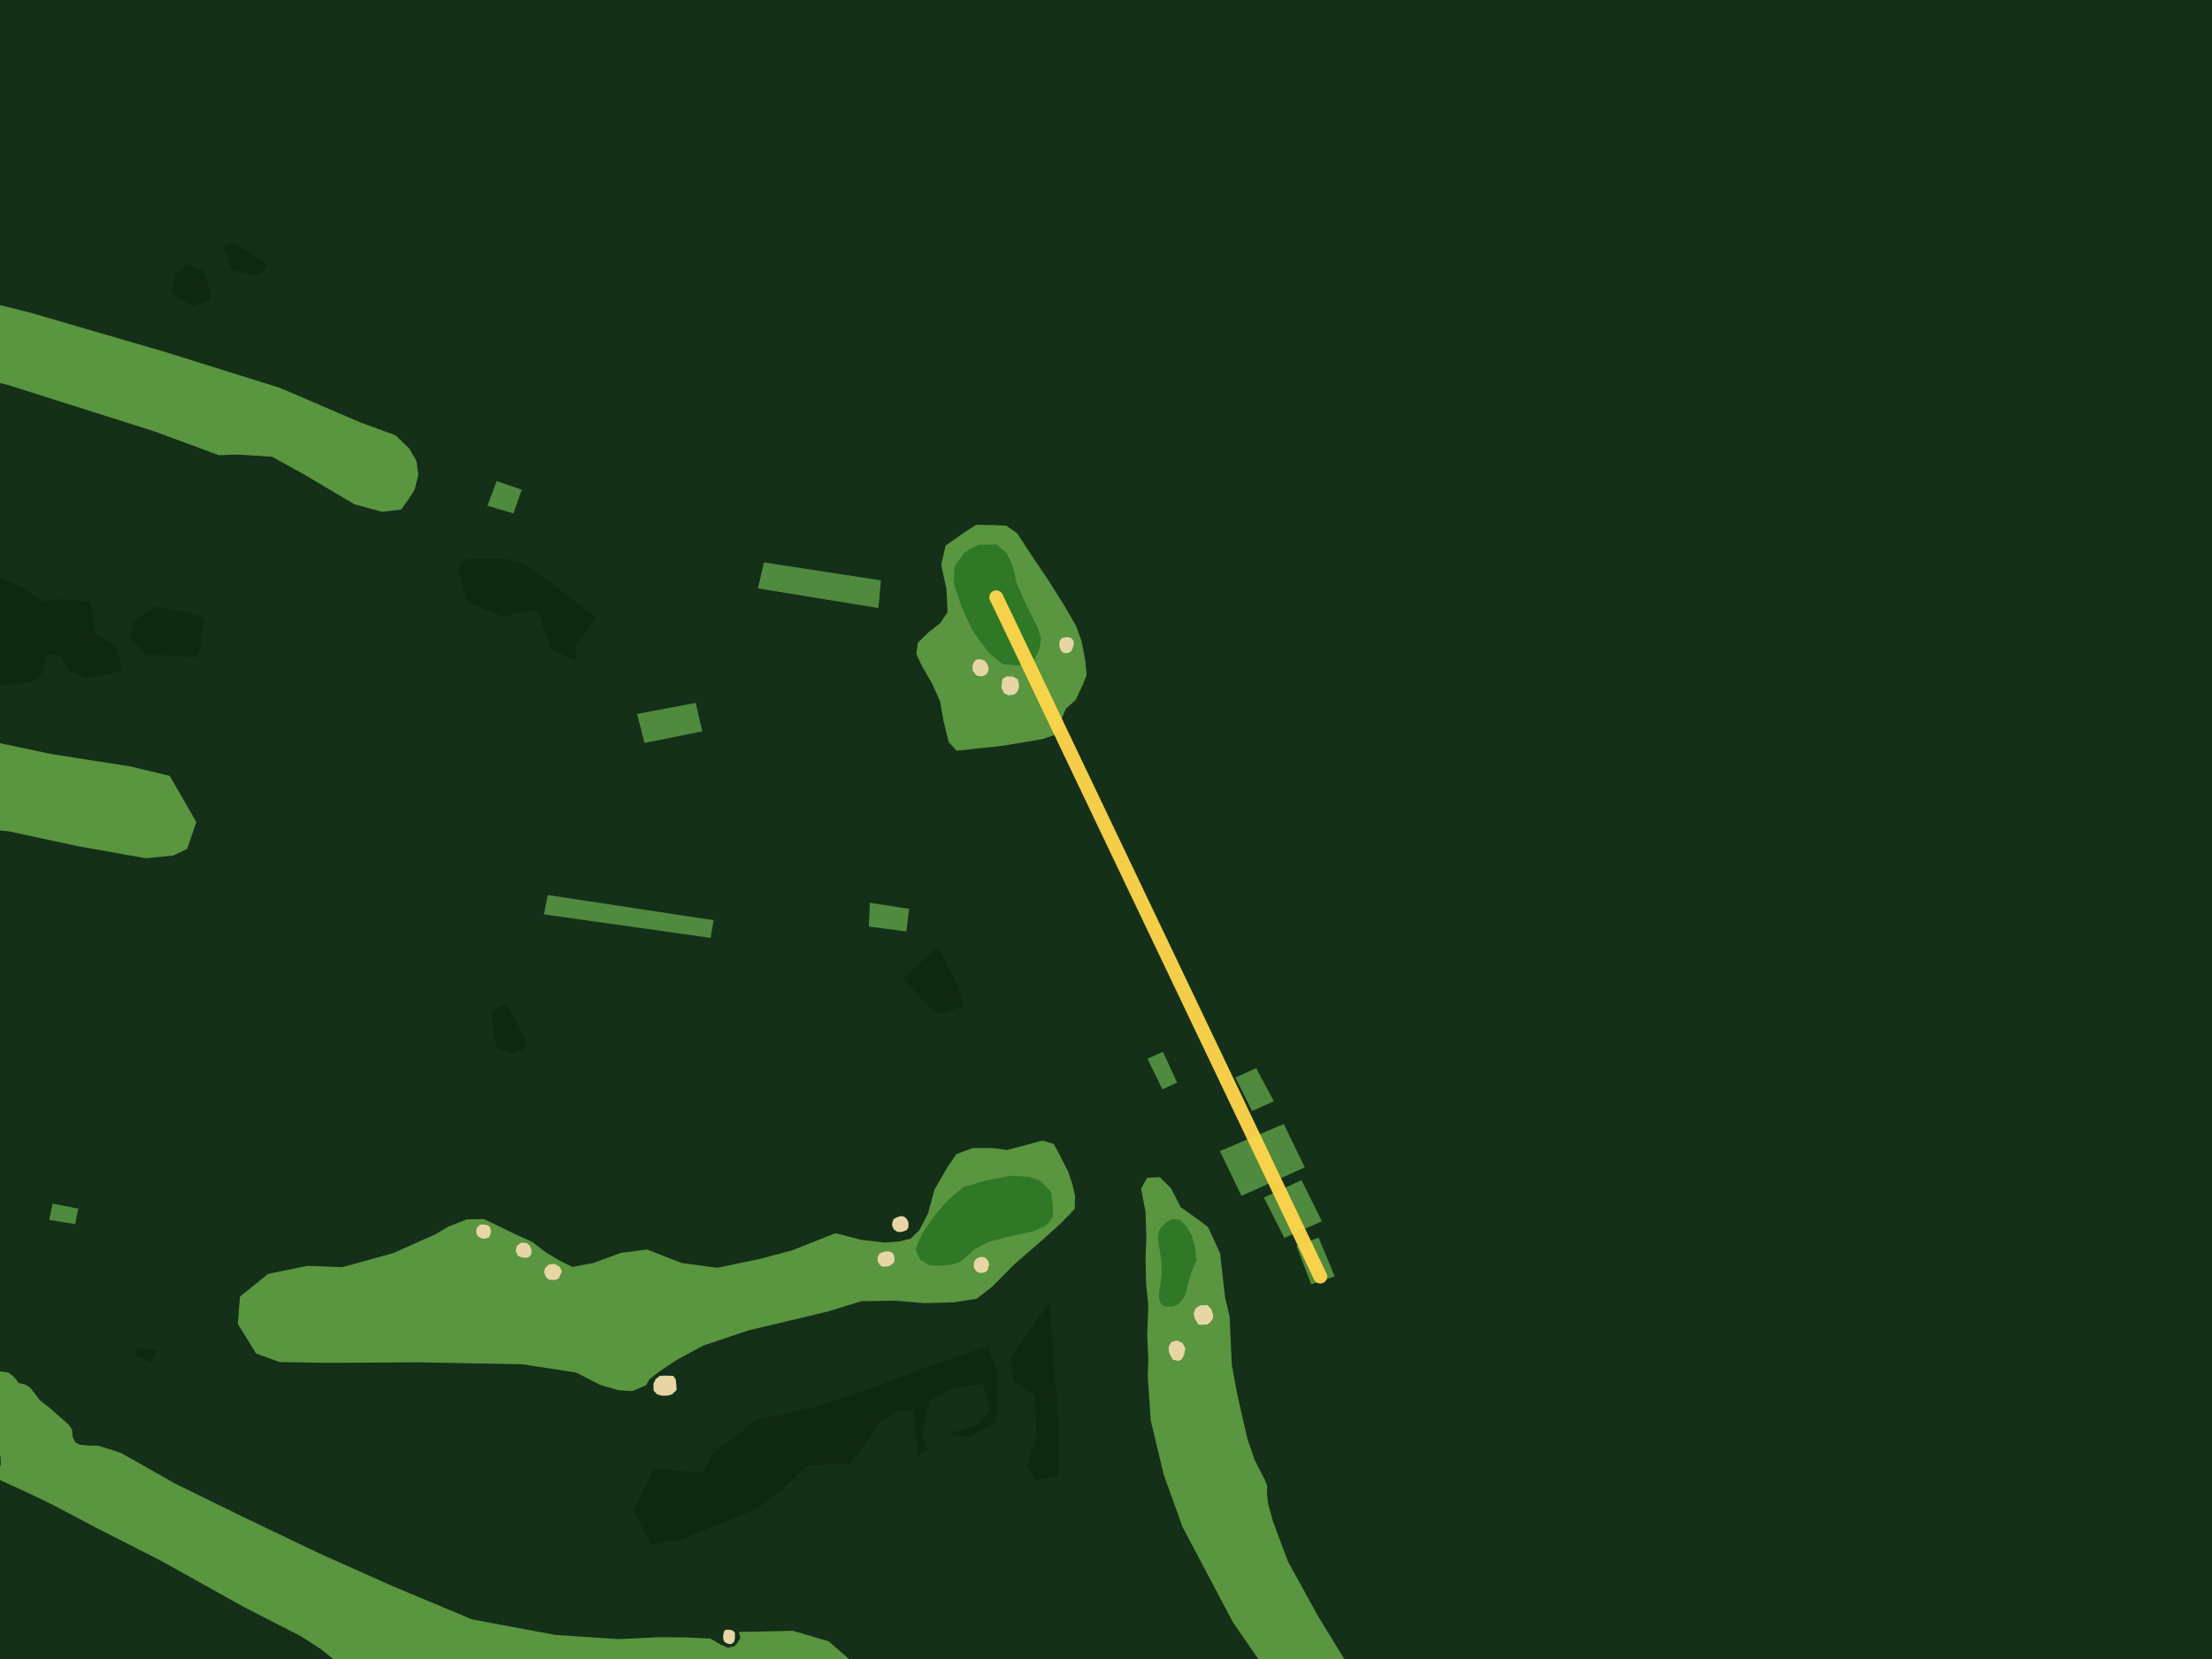
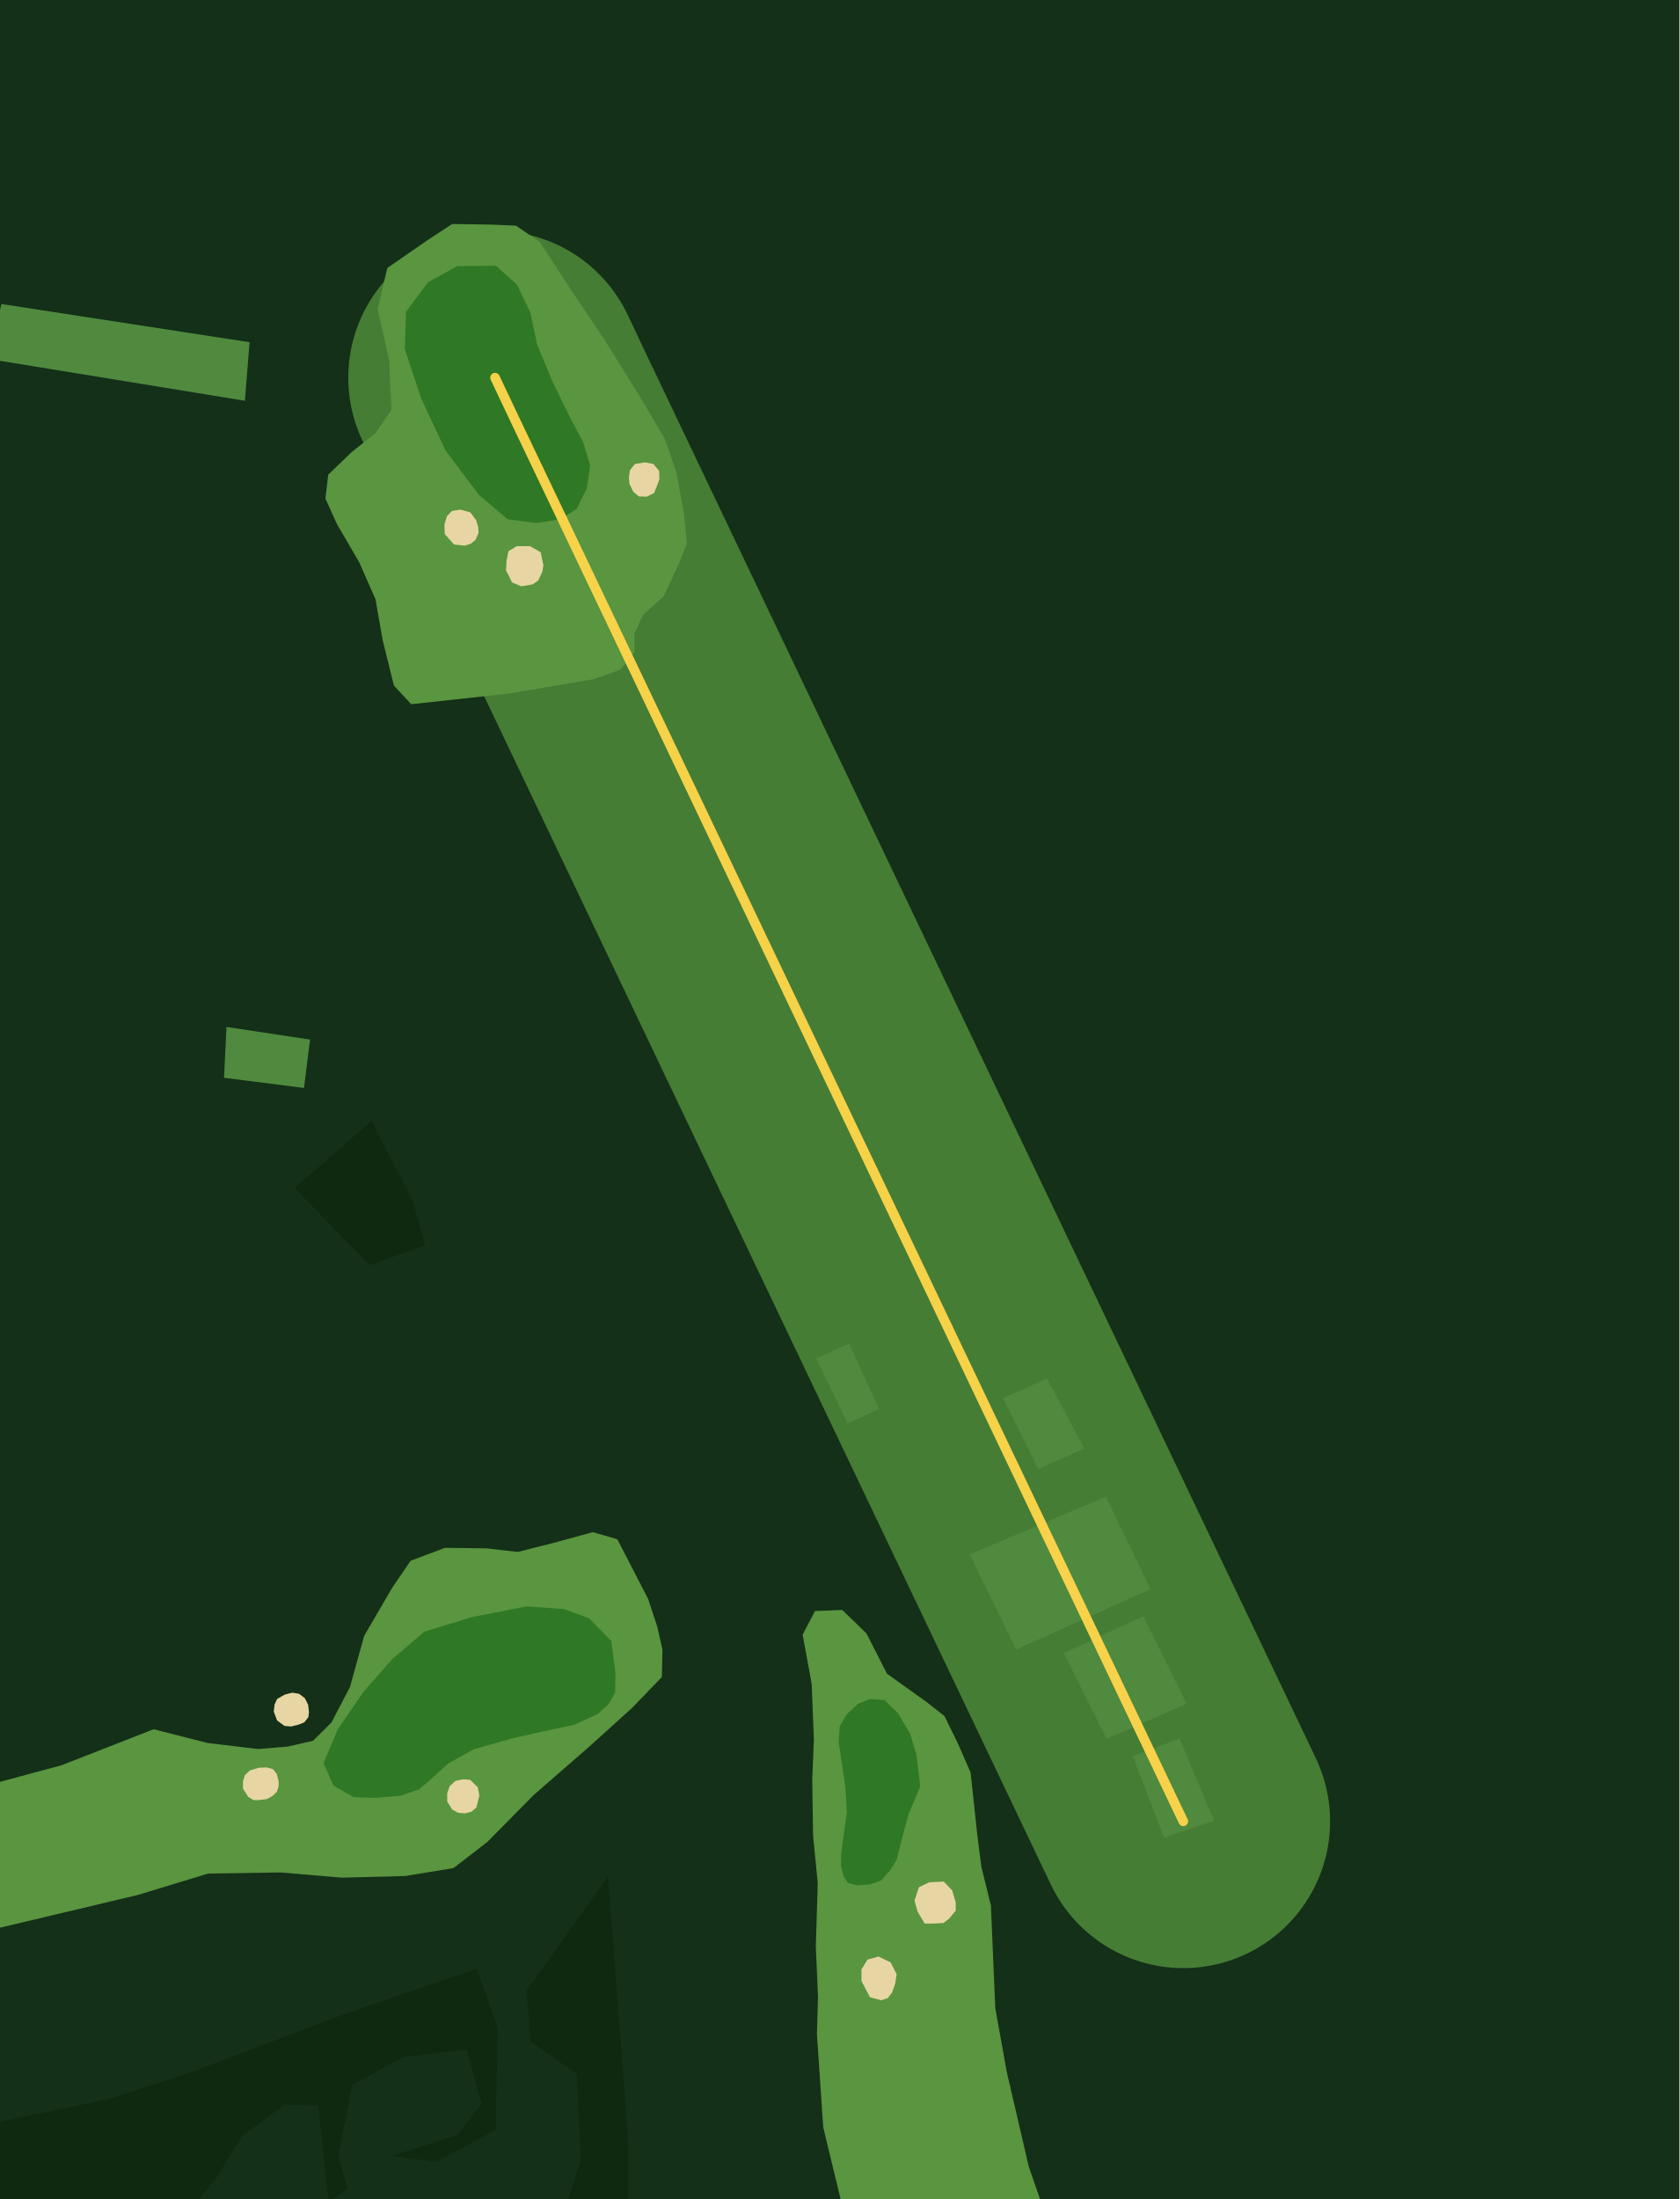
- <svg xmlns="http://www.w3.org/2000/svg" viewBox="0 0 800 600" preserveAspectRatio="xMidYMid slice">
+ <svg xmlns="http://www.w3.org/2000/svg" viewBox="0 0 611 800" preserveAspectRatio="xMidYMid meet">
  <rect width="100%" height="100%" fill="#143018" />
-   <path d="M49.0,490.3 L49.7,487.7 L56.7,488.4 L54.5,492.8 L49.0,490.3 Z" fill="#0f2810" stroke="none" />
-   <path d="M179.6,378.9 L178.3,373.0 L177.8,369.3 L178.0,365.7 L181.5,363.3 L184.3,364.8 L190.2,376.0 L189.1,379.7 L185.2,381.0 L179.6,378.9 Z" fill="#0f2810" stroke="none" />
-   <path d="M245.5,557.1 L235.3,558.6 L229.1,546.3 L236.6,531.0 L253.9,532.7 L258.3,525.3 L274.1,513.2 L294.6,509.0 L308.8,504.4 L334.9,494.5 L357.2,486.8 L360.8,496.9 L360.4,514.3 L350.4,519.7 L342.7,518.7 L354.0,515.1 L358.0,509.8 L355.5,500.6 L344.7,501.8 L336.1,506.6 L333.7,518.5 L335.2,524.3 L332.0,526.5 L330.2,510.2 L324.5,510.0 L317.3,515.3 L312.9,522.4 L307.4,529.3 L292.1,530.0 L282.5,539.0 L274.1,545.5 L245.5,557.1 Z" fill="#0f2810" stroke="none" />
-   <path d="M366.4,499.3 L365.7,490.6 L379.5,471.1 L381.4,495.3 L382.9,516.3 L382.9,533.9 L374.4,535.2 L371.4,530.5 L374.9,519.4 L374.3,504.7 L366.4,499.3 Z" fill="#0f2810" stroke="none" />
-   <path d="M326.2,353.9 L339.3,342.5 L346.3,356.2 L348.4,363.7 L339.0,367.1 L326.2,353.9 Z" fill="#0f2810" stroke="none" />
-   <path d="M168.9,217.7 L165.7,205.5 L168.6,202.1 L182.7,202.0 L189.5,204.1 L200.1,211.4 L215.5,223.5 L213.2,226.8 L208.2,232.9 L208.2,238.8 L199.4,235.1 L194.3,220.6 L181.8,223.0 L168.9,217.7 Z" fill="#0f2810" stroke="none" />
-   <path d="M-61.5,236.8 L-60.9,229.7 L-59.4,222.2 L-62.4,218.5 L-68.8,212.2 L-65.3,207.3 L-59.2,207.3 L-53.4,210.8 L-48.9,212.0 L-37.0,208.6 L-27.7,209.2 L-22.9,209.9 L-15.9,203.8 L-8.8,199.1 L-4.0,203.6 L-0.1,208.8 L8.1,212.4 L15.0,217.4 L22.6,216.7 L32.7,217.7 L35.0,229.6 L42.2,233.8 L44.2,242.6 L31.1,245.5 L25.0,242.5 L21.7,237.0 L17.0,236.8 L15.7,242.9 L12.4,246.3 L1.8,248.0 L-3.7,246.6 L-7.8,242.2 L-10.6,240.3 L-13.2,234.4 L-17.8,231.7 L-21.6,234.5 L-19.4,239.3 L-27.2,240.7 L-28.3,236.0 L-28.4,233.4 L-34.6,229.0 L-36.0,233.1 L-34.2,237.3 L-37.6,238.4 L-51.3,237.9 L-61.5,236.8 Z" fill="#0f2810" stroke="none" />
-   <path d="M47.4,231.0 L48.0,224.9 L55.8,219.4 L71.9,222.3 L74.2,224.1 L72.8,230.0 L72.5,235.0 L70.6,237.7 L57.6,236.9 L52.8,237.0 L47.4,231.0 Z" fill="#0f2810" stroke="none" />
-   <path d="M61.9,105.9 L63.5,99.5 L67.3,95.5 L73.6,98.0 L75.4,103.1 L76.3,108.3 L69.6,110.7 L61.9,105.9 Z" fill="#0f2810" stroke="none" />
-   <path d="M83.8,97.6 L80.9,88.9 L84.1,88.0 L90.9,91.6 L96.8,95.8 L94.1,99.2 L91.4,99.7 L83.8,97.6 Z" fill="#0f2810" stroke="none" />
-   <path d="M419.4,425.7 L423.5,429.7 L427.0,436.6 L433.8,441.4 L436.9,443.8 L439.1,448.5 L441.3,453.4 L441.8,458.1 L442.4,463.4 L443.1,469.4 L444.7,476.0 L445.5,493.6 L447.5,504.5 L451.2,520.6 L453.8,528.1 L457.4,535.1 L458.3,537.4 L458.2,540.0 L458.6,543.7 L460.3,550.0 L465.8,564.7 L476.5,584.2 L490.6,607.2 L499.4,620.4 L502.0,624.2 L504.0,628.1 L504.9,633.5 L504.1,638.7 L502.4,643.4 L497.7,647.3 L492.0,648.5 L486.9,646.8 L482.8,644.3 L477.2,635.4 L462.8,611.2 L445.9,586.7 L427.7,552.3 L420.9,533.4 L416.2,513.8 L415.1,497.9 L415.3,491.6 L414.9,483.1 L415.3,472.2 L414.5,464.1 L414.3,454.7 L414.6,447.9 L414.3,438.4 L412.7,429.9 L414.8,426.0 L419.4,425.7 Z" fill="#5a9540" stroke="none" />
-   <path d="M-49.9,512.2 L-54.5,509.3 L-57.3,505.2 L-59.0,502.2 L-61.3,500.7 L-66.9,498.9 L-74.7,497.2 L-81.0,492.1 L-83.6,482.6 L-84.7,469.6 L-85.3,463.9 L-80.1,455.6 L-70.4,449.5 L-60.1,446.9 L-49.9,446.9 L-43.8,449.0 L-36.4,455.7 L-30.4,461.5 L-27.1,467.5 L-25.0,474.5 L-22.6,479.4 L-20.9,481.6 L-19.7,482.7 L-17.7,483.6 L-15.9,484.0 L-14.4,484.5 L-13.1,485.1 L-11.0,486.7 L-9.2,487.9 L-8.9,489.4 L-8.6,490.6 L-7.9,491.6 L-6.1,492.0 L-4.5,492.3 L-3.6,492.7 L-3.3,493.8 L-2.7,494.8 L-2.0,495.5 L-0.7,495.9 L1.1,496.1 L3.0,496.4 L4.6,497.6 L5.8,498.8 L6.7,500.2 L8.8,500.6 L10.9,501.8 L14.4,506.4 L18.1,509.3 L21.6,512.4 L24.7,515.1 L26.0,516.9 L26.3,519.7 L27.2,521.6 L28.9,522.5 L31.8,522.8 L35.8,522.9 L43.8,525.5 L63.4,536.6 L88.5,548.9 L115.7,561.9 L141.9,573.6 L170.8,585.7 L200.9,591.3 L223.7,592.8 L238.6,592.1 L247.9,592.2 L256.9,592.6 L260.3,594.6 L263.2,595.9 L265.6,595.4 L266.7,594.2 L267.8,592.3 L267.2,590.2 L273.5,590.1 L286.7,589.8 L299.7,593.6 L305.8,598.9 L311.7,604.3 L316.5,607.7 L319.9,610.5 L328.0,612.1 L328.8,614.1 L330.0,615.8 L332.2,616.3 L333.9,616.3 L335.7,615.0 L336.0,612.5 L335.9,610.3 L341.1,613.3 L348.7,617.0 L354.4,619.4 L361.5,621.5 L364.9,622.6 L365.2,624.3 L365.7,626.1 L366.7,627.1 L368.1,627.8 L371.5,626.5 L372.1,624.4 L382.4,632.7 L389.5,641.7 L402.3,653.6 L410.1,663.7 L419.3,679.1 L424.8,688.2 L426.9,694.8 L427.0,700.8 L426.9,708.2 L421.6,711.9 L403.9,708.8 L390.0,701.2 L378.7,694.8 L366.5,689.4 L356.6,688.5 L350.7,688.2 L351.0,686.7 L350.9,685.0 L350.1,683.3 L348.9,682.6 L346.9,681.8 L344.6,681.1 L342.1,679.4 L339.4,677.8 L337.1,675.4 L337.2,673.1 L337.1,671.6 L336.3,669.5 L335.0,667.9 L331.6,664.8 L327.4,664.0 L320.6,664.1 L315.6,664.1 L310.0,663.9 L303.9,662.8 L298.8,660.6 L295.9,659.6 L297.0,658.6 L297.6,656.4 L296.7,654.5 L294.9,652.7 L292.1,652.6 L290.0,652.7 L287.7,651.2 L285.9,649.1 L284.7,646.6 L285.7,645.5 L286.9,643.8 L286.4,641.3 L285.4,639.3 L284.0,638.1 L276.1,636.9 L261.1,634.5 L228.9,630.4 L200.8,622.5 L182.4,616.3 L153.4,608.2 L142.2,606.2 L136.6,606.8 L133.1,607.4 L128.9,608.0 L122.4,608.8 L123.3,607.0 L123.2,605.3 L122.9,604.0 L121.7,601.0 L116.3,596.6 L109.1,591.9 L88.2,581.2 L58.1,564.4 L35.1,552.7 L18.8,544.1 L8.8,539.3 L-0.0,535.3 L-4.6,532.8 L-1.6,532.1 L-0.2,530.8 L0.3,529.6 L0.2,527.0 L-0.4,525.5 L-2.1,523.3 L-7.0,520.7 L-11.5,517.3 L-21.2,512.1 L-26.5,510.4 L-33.0,509.5 L-37.7,510.6 L-44.8,512.6 L-49.9,512.2 Z" fill="#5a9540" stroke="none" />
-   <path d="M101.1,492.6 L92.6,489.5 L86.0,478.8 L86.8,468.9 L97.0,460.7 L111.2,457.8 L123.8,458.3 L142.2,453.2 L157.5,446.4 L162.0,443.7 L168.8,441.0 L175.0,440.9 L180.3,443.4 L186.2,446.3 L192.4,449.1 L197.5,453.0 L202.4,455.9 L207.0,458.2 L214.5,456.8 L224.6,453.1 L234.0,451.9 L246.6,456.8 L259.4,458.5 L274.4,455.4 L286.5,452.2 L302.2,446.0 L311.4,448.4 L320.0,449.4 L325.1,449.0 L329.3,448.0 L332.5,444.9 L335.6,438.9 L338.0,430.2 L342.8,421.9 L345.9,417.4 L351.8,415.2 L358.8,415.2 L364.2,415.9 L370.3,414.3 L377.0,412.5 L381.1,413.7 L383.4,418.0 L386.4,423.9 L387.9,428.5 L388.8,432.5 L388.7,437.2 L383.7,442.4 L376.4,449.0 L366.9,457.2 L359.0,465.2 L353.3,469.7 L345.0,471.0 L334.2,471.3 L323.8,470.4 L311.5,470.6 L299.5,474.3 L270.5,481.2 L254.2,486.7 L244.5,492.0 L238.5,496.0 L234.9,498.8 L233.7,501.0 L228.7,503.1 L223.7,502.8 L217.1,500.9 L208.4,496.4 L188.8,493.4 L151.7,492.7 L118.0,492.9 L101.1,492.6 Z" fill="#5a9540" stroke="none" />
-   <path d="M343.1,268.4 L341.2,260.6 L340.0,253.7 L337.2,247.4 L333.4,240.8 L331.4,236.6 L331.9,232.5 L335.9,228.6 L340.0,225.4 L342.7,221.4 L342.3,213.0 L340.4,204.3 L342.0,197.3 L348.7,192.6 L353.0,189.8 L359.5,189.9 L363.9,190.1 L367.9,192.9 L373.4,201.3 L378.8,209.3 L385.1,219.3 L389.2,226.4 L391.2,232.0 L392.5,238.9 L393.0,244.2 L391.5,247.9 L389.0,253.2 L385.5,256.3 L384.1,259.6 L384.1,262.7 L381.7,265.7 L377.1,267.3 L362.8,269.7 L346.0,271.5 L343.1,268.4 Z" fill="#5a9540" stroke="none" />
-   <path d="M2.9,300.6 L-17.6,298.9 L-56.8,298.7 L-75.9,297.1 L-100.8,291.5 L-106.5,290.1 L-105.3,288.4 L-104.8,286.6 L-105.4,284.6 L-106.5,283.5 L-108.9,283.3 L-111.7,278.9 L-118.3,268.0 L-125.1,261.3 L-137.1,251.0 L-152.7,242.4 L-165.5,235.5 L-178.0,230.9 L-185.8,227.1 L-187.9,225.4 L-186.4,224.4 L-185.1,222.9 L-184.3,220.7 L-184.8,218.8 L-184.9,216.8 L-183.8,213.6 L-182.8,211.6 L-181.2,210.7 L-180.0,209.6 L-179.7,207.5 L-179.8,205.1 L-179.9,203.8 L-177.7,201.1 L-176.2,199.3 L-174.8,198.8 L-173.6,197.5 L-172.8,195.3 L-171.4,192.3 L-164.9,196.5 L-156.8,202.7 L-144.0,214.6 L-131.1,223.9 L-115.2,232.4 L-95.5,242.8 L-84.7,246.6 L-77.8,247.6 L-73.6,247.5 L-72.9,249.5 L-71.5,251.0 L-69.8,251.4 L-66.9,250.5 L-65.7,249.8 L-65.1,248.3 L-64.8,246.1 L-64.9,244.7 L-62.2,245.4 L-60.4,248.0 L-59.0,249.5 L-56.5,250.7 L-54.6,250.5 L-50.9,250.2 L-43.2,251.1 L-33.5,253.1 L-3.8,268.0 L18.5,272.7 L47.2,277.2 L61.4,280.6 L71.0,297.3 L67.7,307.0 L62.7,309.4 L52.7,310.4 L28.0,306.0 L2.9,300.6 Z" fill="#5a9540" stroke="none" />
-   <path d="M128.2,182.4 L109.3,171.2 L98.4,165.2 L86.2,164.4 L79.1,164.6 L55.8,156.0 L3.1,139.3 L-43.9,127.4 L-81.2,116.5 L-91.8,107.4 L-96.5,101.5 L-104.6,97.3 L-118.7,97.4 L-133.4,98.8 L-147.3,97.4 L-199.2,84.1 L-231.3,75.2 L-258.3,64.4 L-266.9,62.1 L-278.6,62.3 L-287.7,65.0 L-294.4,68.0 L-303.2,70.3 L-316.2,68.7 L-324.7,61.1 L-334.0,46.8 L-337.3,36.3 L-339.3,23.0 L-332.9,15.2 L-326.8,10.1 L-315.8,8.6 L-306.9,10.5 L-294.1,20.5 L-286.0,29.6 L-273.6,33.9 L-257.3,39.7 L-222.0,51.6 L-201.5,58.7 L-173.8,66.9 L-162.5,69.1 L-147.4,69.8 L-142.1,70.3 L-141.3,72.5 L-140.5,73.9 L-138.6,75.2 L-136.2,75.2 L-134.0,74.6 L-132.3,73.3 L-131.2,71.6 L-131.2,69.6 L-131.2,67.6 L-113.2,74.6 L-94.3,81.0 L-62.1,92.4 L-26.6,103.7 L11.4,113.2 L59.1,127.1 L101.3,140.3 L130.4,152.8 L143.0,157.4 L148.0,162.2 L150.6,166.6 L151.3,171.7 L150.0,177.0 L148.0,180.2 L145.1,184.3 L138.2,185.1 L128.2,182.4 Z" fill="#5a9540" stroke="none" />
-   <path d="M422.7,488.9 L422.7,486.9 L423.7,485.3 L425.6,484.8 L427.7,485.7 L428.7,487.7 L428.4,489.3 L427.9,490.8 L427.2,491.8 L426.1,492.2 L424.1,491.7 L422.7,488.9 Z" fill="#e7d6a3" stroke="none" />
-   <path d="M432.2,477.1 L431.7,475.2 L432.5,473.0 L434.2,472.1 L436.7,472.0 L438.1,473.5 L438.7,475.5 L438.7,476.9 L437.6,478.3 L436.7,479.0 L434.9,479.1 L433.5,479.1 L432.2,477.1 Z" fill="#e7d6a3" stroke="none" />
-   <path d="M344.9,684.9 L345.8,683.5 L347.4,683.4 L349.2,684.0 L350.1,685.9 L349.9,687.4 L349.4,688.3 L348.5,689.0 L347.7,689.4 L346.3,689.0 L345.6,688.3 L344.9,686.9 L344.9,684.9 Z" fill="#e7d6a3" stroke="none" />
-   <path d="M332.1,669.4 L333.3,668.9 L334.3,668.9 L335.5,669.6 L336.1,671.2 L336.4,672.5 L335.8,673.6 L335.0,674.3 L334.0,674.4 L332.8,673.8 L332.1,673.0 L331.8,671.6 L331.6,670.2 L332.1,669.4 Z" fill="#e7d6a3" stroke="none" />
-   <path d="M292.3,653.8 L293.7,653.6 L295.4,654.1 L296.2,655.5 L296.5,657.1 L296.2,658.2 L295.4,659.1 L294.9,659.7 L293.7,659.7 L292.7,659.0 L291.8,657.8 L291.4,656.3 L291.5,655.1 L292.3,653.8 Z" fill="#e7d6a3" stroke="none" />
-   <path d="M281.3,639.6 L282.8,639.3 L284.1,639.6 L285.3,640.9 L285.8,642.4 L285.6,643.8 L285.3,644.6 L284.2,645.1 L283.1,645.2 L282.2,644.8 L281.3,644.2 L280.6,642.4 L280.5,641.1 L280.7,640.3 L281.3,639.6 Z" fill="#e7d6a3" stroke="none" />
-   <path d="M365.8,623.7 L366.0,622.6 L366.5,621.8 L367.5,621.3 L368.7,621.4 L369.5,621.8 L370.2,622.7 L370.4,623.6 L370.4,624.7 L370.2,625.8 L369.6,626.5 L368.5,626.9 L367.5,626.5 L366.6,625.8 L366.2,625.0 L365.8,623.7 Z" fill="#e7d6a3" stroke="none" />
-   <path d="M331.1,609.8 L332.6,609.9 L333.6,610.4 L334.4,611.6 L334.6,612.7 L334.3,614.2 L333.6,614.9 L332.9,615.2 L332.0,615.2 L330.9,614.6 L330.2,613.5 L329.9,612.4 L329.7,611.3 L330.2,610.2 L331.1,609.8 Z" fill="#e7d6a3" stroke="none" />
-   <path d="M261.7,590.7 L261.9,589.9 L262.6,589.4 L263.8,589.4 L264.7,589.6 L265.4,590.0 L265.8,590.6 L265.8,591.5 L265.8,592.4 L265.6,593.5 L265.3,594.0 L264.5,594.6 L263.8,594.6 L263.0,594.4 L262.0,593.8 L261.6,592.9 L261.5,591.7 L261.7,590.7 Z" fill="#e7d6a3" stroke="none" />
-   <path d="M172.3,446.2 L172.2,444.8 L172.7,443.7 L173.7,442.9 L175.2,442.9 L176.5,443.2 L177.2,443.8 L177.6,445.3 L177.3,446.6 L176.8,447.6 L175.2,448.0 L174.0,447.8 L173.0,447.3 L172.3,446.2 Z" fill="#e7d6a3" stroke="none" />
-   <path d="M186.5,452.4 L186.9,450.6 L188.5,449.4 L190.6,449.6 L191.6,450.5 L192.2,451.9 L192.2,453.4 L191.5,454.5 L190.5,454.9 L188.9,454.8 L187.3,454.2 L186.5,452.4 Z" fill="#e7d6a3" stroke="none" />
-   <path d="M196.8,460.1 L197.1,458.7 L198.4,457.4 L200.6,457.1 L202.5,458.2 L203.2,459.8 L202.6,461.2 L202.2,462.2 L201.0,462.9 L199.5,462.9 L198.5,462.8 L197.4,461.8 L196.8,460.1 Z" fill="#e7d6a3" stroke="none" />
-   <path d="M236.3,500.5 L237.1,498.8 L238.6,497.6 L240.6,497.5 L243.5,497.6 L244.4,498.9 L244.6,501.0 L244.7,502.7 L243.9,503.5 L243.0,504.3 L241.6,504.7 L239.5,504.8 L237.7,504.3 L236.4,503.0 L236.3,500.5 Z" fill="#e7d6a3" stroke="none" />
-   <path d="M317.4,456.1 L317.4,454.9 L317.7,453.9 L318.6,453.1 L320.1,452.6 L321.5,452.6 L322.5,452.9 L323.2,453.7 L323.5,455.0 L323.5,455.9 L323.2,456.7 L322.4,457.4 L321.5,457.9 L320.0,458.1 L319.2,458.1 L318.3,457.6 L317.4,456.1 Z" fill="#e7d6a3" stroke="none" />
-   <path d="M322.6,443.1 L322.8,441.8 L323.2,440.9 L324.5,440.2 L325.8,439.8 L327.0,440.0 L327.9,440.8 L328.5,441.9 L328.6,443.1 L328.5,444.0 L327.9,444.9 L326.9,445.3 L325.6,445.6 L324.5,445.5 L323.2,444.6 L322.6,443.1 Z" fill="#e7d6a3" stroke="none" />
-   <path d="M352.2,458.4 L352.2,457.0 L352.6,455.7 L353.6,454.9 L354.9,454.6 L356.1,454.7 L357.4,455.9 L357.7,457.3 L357.3,458.7 L357.2,459.4 L356.3,460.1 L355.2,460.4 L354.0,460.3 L353.0,459.7 L352.2,458.4 Z" fill="#e7d6a3" stroke="none" />
-   <path d="M351.8,242.6 L351.7,240.9 L352.1,239.6 L353.0,238.6 L354.4,238.4 L356.1,238.9 L357.1,240.2 L357.5,241.5 L357.5,242.4 L357.0,243.6 L356.2,244.2 L355.2,244.6 L353.3,244.4 L351.8,242.6 Z" fill="#e7d6a3" stroke="none" />
-   <path d="M362.2,248.8 L362.3,247.1 L362.6,245.5 L364.0,244.6 L366.3,244.7 L368.1,245.7 L368.6,247.9 L368.4,249.0 L367.7,250.5 L366.7,251.2 L364.8,251.5 L363.2,250.8 L362.2,248.8 Z" fill="#e7d6a3" stroke="none" />
-   <path d="M384.1,230.7 L385.9,230.4 L387.3,230.7 L388.3,231.8 L388.3,233.2 L387.9,234.5 L387.4,235.6 L386.2,236.2 L384.8,236.2 L383.8,235.4 L383.2,234.0 L383.1,232.9 L383.3,231.7 L384.1,230.7 Z" fill="#e7d6a3" stroke="none" />
-   <path d="M276.3,203.4 L318.6,209.9 L317.7,219.9 L274.1,212.8 L276.3,203.4 Z" fill="#4f8a3e" stroke="none" />
-   <path d="M230.4,258.2 L251.6,254.2 L254.0,264.5 L233.1,268.7 L230.4,258.2 Z" fill="#4f8a3e" stroke="none" />
-   <path d="M314.6,326.5 L328.8,328.7 L327.8,336.9 L314.2,335.1 L314.6,326.5 Z" fill="#4f8a3e" stroke="none" />
-   <path d="M198.1,323.7 L258.1,332.8 L257.0,339.2 L196.7,330.7 L198.1,323.7 Z" fill="#4f8a3e" stroke="none" />
-   <path d="M17.8,441.2 L19.0,435.3 L28.3,437.1 L27.2,442.7 L17.8,441.2 Z" fill="#4f8a3e" stroke="none" />
-   <path d="M468.9,450.6 L476.9,447.6 L482.7,461.6 L474.2,464.5 L468.9,450.6 Z" fill="#4f8a3e" stroke="none" />
-   <path d="M457.1,433.1 L470.7,426.8 L478.1,441.7 L464.5,447.7 L457.1,433.1 Z" fill="#4f8a3e" stroke="none" />
-   <path d="M441.2,416.3 L464.3,406.5 L471.9,422.2 L449.0,432.5 L441.2,416.3 Z" fill="#4f8a3e" stroke="none" />
-   <path d="M446.8,389.7 L454.3,386.3 L460.7,398.3 L452.8,401.8 L446.8,389.7 Z" fill="#4f8a3e" stroke="none" />
-   <path d="M415.0,382.9 L420.6,380.4 L425.7,391.5 L420.4,394.0 L415.0,382.9 Z" fill="#4f8a3e" stroke="none" />
-   <path d="M176.3,182.9 L179.6,174.0 L188.7,177.1 L185.7,185.7 L176.3,182.9 Z" fill="#4f8a3e" stroke="none" />
-   <path d="M426.6,441.1 L429.0,443.4 L431.0,446.8 L432.1,450.4 L432.7,455.8 L430.7,460.6 L429.7,464.2 L428.7,468.3 L427.6,470.1 L426.1,471.8 L424.1,472.5 L421.9,472.6 L420.4,472.2 L419.6,471.1 L419.2,469.3 L419.2,467.5 L419.6,464.8 L420.2,460.3 L420.0,456.0 L419.4,452.0 L418.8,448.2 L419.0,445.6 L420.1,443.6 L422.1,441.8 L424.1,440.9 L426.6,441.1 Z" fill="#2f7825" stroke="none" />
-   <path d="M331.1,451.8 L333.6,446.0 L338.0,439.6 L342.8,434.1 L348.3,429.4 L356.4,427.0 L365.7,425.2 L372.1,425.6 L376.3,427.1 L380.1,431.0 L380.8,436.4 L380.8,439.8 L379.7,441.8 L377.8,443.5 L373.8,445.3 L368.7,446.4 L363.1,447.6 L356.7,449.5 L352.3,451.9 L349.2,454.8 L347.4,456.3 L344.2,457.4 L339.8,457.8 L336.2,457.6 L332.8,455.6 L331.1,451.8 Z" fill="#2f7825" stroke="none" />
-   <path d="M351.9,228.4 L347.8,219.6 L345.0,211.2 L345.2,204.8 L348.9,199.7 L353.9,197.0 L360.5,196.9 L364.1,200.1 L366.3,204.8 L367.5,210.3 L370.1,216.5 L373.1,222.7 L375.3,227.0 L376.5,230.9 L375.9,234.8 L374.2,238.3 L371.4,240.1 L367.3,240.7 L362.5,240.1 L357.6,236.0 L351.9,228.4 Z" fill="#2f7825" stroke="none" />
-   <path d="M477.5,461.7 L364.1,223.9 L360.3,216.0" fill="none" stroke="#ffd64a" stroke-width="5" stroke-linecap="round" stroke-linejoin="round" opacity="0.95" />
+   <path d="M-65.3,866.3 L-87.2,869.6 L-100.3,843.4 L-84.2,810.6 L-47.4,814.2 L-38.0,798.5 L-4.1,772.7 L39.7,763.6 L69.9,753.7 L125.7,732.6 L173.4,716.2 L181.1,737.7 L180.3,774.9 L158.8,786.5 L142.5,784.3 L166.5,776.7 L175.2,765.4 L169.8,745.7 L146.8,748.3 L128.2,758.5 L123.1,784.0 L126.4,796.4 L119.5,801.1 L115.8,766.1 L103.5,765.7 L88.1,777.1 L78.7,792.3 L67.0,806.9 L34.2,808.4 L13.8,827.7 L-4.1,841.5 L-65.3,866.3 Z" fill="#0f2810" stroke="none" />
+   <path d="M193.1,742.8 L191.6,724.2 L221.2,682.6 L225.2,734.4 L228.5,779.2 L228.5,816.8 L210.2,819.7 L203.7,809.5 L211.3,785.8 L209.9,754.5 L193.1,742.8 Z" fill="#0f2810" stroke="none" />
+   <path d="M107.2,432.2 L135.2,407.8 L150.2,437.0 L154.6,453.0 L134.5,460.3 L107.2,432.2 Z" fill="#0f2810" stroke="none" />
+   <path d="M430.5,662.6 L188.1,154.3 L180.1,137.4" fill="none" stroke="#4e8b39" stroke-width="106.8" stroke-linecap="round" stroke-linejoin="round" opacity="0.85" />
+   <path d="M306.4,585.7 L315.2,594.2 L322.7,608.9 L337.1,619.2 L343.6,624.3 L348.5,634.3 L353.1,644.8 L354.2,654.9 L355.4,666.2 L357.0,679.0 L360.5,693.2 L362.1,730.6 L366.3,753.9 L374.3,788.3 L379.9,804.4 L387.5,819.4 L389.4,824.2 L389.2,829.9 L390.2,837.8 L393.7,851.2 L405.6,882.7 L428.5,924.3 L458.6,973.4 L477.2,1001.8 L482.9,1009.7 L487.1,1018.1 L489.1,1029.7 L487.3,1040.8 L483.6,1050.9 L473.7,1059.2 L461.5,1061.8 L450.6,1058.1 L441.9,1052.8 L429.8,1033.8 L399.2,981.9 L363.0,929.7 L324.0,856.1 L309.6,815.7 L299.5,773.9 L297.2,740.0 L297.6,726.4 L296.8,708.2 L297.5,685.1 L295.8,667.7 L295.5,647.5 L296.1,633.0 L295.3,612.6 L292.0,594.7 L296.5,586.1 L306.4,585.7 Z" fill="#5a9540" stroke="none" />
+   <path d="M-696.6,770.4 L-706.4,764.2 L-712.3,755.4 L-715.9,749.0 L-720.8,745.9 L-732.9,742.0 L-749.4,738.4 L-763.1,727.6 L-768.5,707.3 L-770.8,679.4 L-772.1,667.3 L-761.0,649.5 L-740.4,636.4 L-718.3,630.9 L-696.6,630.9 L-683.5,635.3 L-667.7,649.8 L-654.9,662.1 L-647.9,675.0 L-643.3,690.0 L-638.3,700.4 L-634.5,705.0 L-632.1,707.5 L-627.8,709.4 L-623.8,710.2 L-620.6,711.4 L-617.9,712.5 L-613.4,715.9 L-609.5,718.6 L-608.9,721.7 L-608.4,724.4 L-606.8,726.4 L-603.0,727.3 L-599.6,727.9 L-597.6,728.8 L-596.9,731.1 L-595.6,733.3 L-594.1,734.8 L-591.4,735.7 L-587.5,736.1 L-583.5,736.7 L-580.2,739.3 L-577.5,741.9 L-575.5,744.9 L-571.1,745.6 L-566.6,748.2 L-559.2,758.0 L-551.2,764.2 L-543.7,770.9 L-537.1,776.5 L-534.4,780.4 L-533.6,786.5 L-531.8,790.5 L-528.1,792.5 L-521.9,793.2 L-513.4,793.3 L-496.3,798.9 L-454.4,822.5 L-400.7,849.0 L-342.6,876.7 L-286.7,901.6 L-225.0,927.4 L-160.6,939.5 L-111.9,942.6 L-80.0,941.3 L-60.1,941.5 L-41.0,942.4 L-33.6,946.5 L-27.4,949.3 L-22.4,948.2 L-20.0,945.6 L-17.6,941.7 L-18.9,937.2 L-5.5,937.0 L22.7,936.3 L50.5,944.3 L63.7,955.8 L76.2,967.3 L86.4,974.4 L93.8,980.5 L111.1,984.0 L112.6,988.3 L115.2,991.8 L120.0,992.9 L123.7,992.9 L127.6,990.0 L128.0,984.8 L127.8,980.1 L139.1,986.6 L155.3,994.4 L167.5,999.6 L182.6,1003.9 L189.8,1006.3 L190.4,1010.0 L191.7,1013.9 L193.8,1016.0 L196.7,1017.5 L203.9,1014.6 L205.2,1010.2 L227.4,1028.0 L242.4,1047.3 L269.8,1072.5 L286.6,1094.2 L306.1,1127.2 L318.0,1146.5 L322.4,1160.7 L322.6,1173.5 L322.4,1189.3 L311.0,1197.3 L273.2,1190.5 L243.5,1174.3 L219.3,1160.7 L193.3,1149.1 L172.1,1147.3 L159.6,1146.6 L160.1,1143.4 L159.9,1139.8 L158.2,1136.2 L155.8,1134.5 L151.5,1132.8 L146.5,1131.4 L141.1,1127.6 L135.4,1124.3 L130.4,1119.3 L130.6,1114.3 L130.4,1111.1 L128.8,1106.6 L126.0,1103.2 L118.7,1096.5 L109.7,1094.8 L95.3,1095.1 L84.6,1095.1 L72.6,1094.7 L59.5,1092.4 L48.6,1087.6 L42.5,1085.5 L44.7,1083.3 L46.0,1078.6 L44.1,1074.4 L40.3,1070.6 L34.3,1070.4 L29.7,1070.6 L24.8,1067.4 L21.0,1063.0 L18.4,1057.6 L20.5,1055.3 L23.3,1051.6 L22.1,1046.4 L19.9,1042.1 L17.0,1039.5 L0.2,1036.9 L-31.9,1031.9 L-100.8,1023.0 L-160.8,1006.1 L-200.0,992.9 L-262.0,975.5 L-285.9,971.4 L-297.9,972.6 L-305.5,974.0 L-314.4,975.2 L-328.4,976.8 L-326.4,973.0 L-326.6,969.4 L-327.3,966.7 L-329.9,960.2 L-341.4,950.8 L-356.7,940.9 L-401.4,917.8 L-465.7,881.9 L-514.9,857.0 L-549.7,838.6 L-571.1,828.4 L-590.0,819.8 L-599.7,814.5 L-593.3,813.0 L-590.4,810.3 L-589.3,807.6 L-589.5,802.1 L-590.7,798.8 L-594.4,794.3 L-604.8,788.6 L-614.4,781.3 L-635.2,770.2 L-646.5,766.6 L-660.3,764.8 L-670.4,766.9 L-685.7,771.3 L-696.6,770.4 Z" fill="#5a9540" stroke="none" />
+   <path d="M-373.8,728.6 L-392.0,722.0 L-406.2,699.1 L-404.4,677.9 L-382.5,660.5 L-352.2,654.3 L-325.3,655.3 L-285.9,644.4 L-253.3,629.8 L-243.6,624.0 L-229.2,618.4 L-216.0,618.0 L-204.6,623.4 L-191.9,629.6 L-178.8,635.6 L-167.8,643.8 L-157.3,650.0 L-147.6,655.0 L-131.6,652.0 L-109.9,644.1 L-89.9,641.7 L-62.9,652.0 L-35.6,655.6 L-3.6,649.2 L22.4,642.2 L55.9,629.1 L75.5,634.1 L93.9,636.3 L104.7,635.4 L113.9,633.3 L120.6,626.6 L127.3,613.8 L132.5,595.1 L142.7,577.6 L149.4,567.8 L161.9,563.1 L176.9,563.3 L188.4,564.6 L201.4,561.3 L215.7,557.4 L224.6,560.0 L229.3,569.1 L235.8,581.7 L239.1,591.7 L241.0,600.1 L240.8,610.1 L230.0,621.3 L214.4,635.4 L194.2,653.0 L177.3,670.1 L165.0,679.6 L147.4,682.5 L124.3,683.1 L102.1,681.2 L75.7,681.6 L50.1,689.4 L-11.8,704.1 L-46.7,716.1 L-67.3,727.3 L-80.3,735.8 L-87.9,741.8 L-90.5,746.6 L-101.1,750.9 L-112.0,750.3 L-126.0,746.4 L-144.5,736.6 L-186.5,730.4 L-265.8,728.8 L-337.7,729.3 L-373.8,728.6 Z" fill="#5a9540" stroke="none" />
+   <path d="M143.3,249.4 L139.2,232.8 L136.6,218.0 L130.7,204.6 L122.5,190.5 L118.4,181.4 L119.4,172.7 L127.9,164.5 L136.6,157.6 L142.4,149.1 L141.6,131.1 L137.4,112.5 L140.9,97.5 L155.2,87.6 L164.5,81.5 L178.4,81.7 L187.7,82.1 L196.4,88.0 L208.1,106.0 L219.6,123.1 L233.0,144.6 L241.9,159.7 L246.0,171.6 L248.8,186.4 L249.9,197.7 L246.7,205.7 L241.5,216.9 L233.9,223.7 L230.8,230.6 L230.8,237.3 L225.8,243.6 L215.9,247.1 L185.3,252.3 L149.6,256.2 L143.3,249.4 Z" fill="#5a9540" stroke="none" />
+   <path d="M313.4,720.7 L313.4,716.5 L315.6,712.9 L319.6,711.8 L324.0,713.9 L326.2,718.2 L325.7,721.6 L324.6,724.8 L323.0,726.9 L320.6,727.7 L316.5,726.6 L313.4,720.7 Z" fill="#e7d6a3" stroke="none" />
+   <path d="M333.8,695.4 L332.7,691.4 L334.3,686.6 L338.0,684.8 L343.3,684.5 L346.4,687.7 L347.7,692.1 L347.7,695.1 L345.3,698.0 L343.2,699.6 L339.4,699.8 L336.4,699.8 L333.8,695.4 Z" fill="#e7d6a3" stroke="none" />
+   <path d="M-85.0,745.4 L-83.3,741.7 L-80.0,739.3 L-75.8,738.9 L-69.6,739.3 L-67.6,742.0 L-67.2,746.6 L-67.0,750.3 L-68.6,751.9 L-70.5,753.5 L-73.7,754.5 L-78.1,754.7 L-81.9,753.6 L-84.6,750.7 L-85.0,745.4 Z" fill="#e7d6a3" stroke="none" />
+   <path d="M88.4,650.7 L88.4,648.0 L89.1,645.8 L90.9,644.1 L94.2,643.1 L97.1,643.0 L99.3,643.6 L100.7,645.4 L101.4,648.2 L101.3,650.1 L100.7,651.9 L99.1,653.4 L97.1,654.5 L94.0,654.9 L92.3,654.9 L90.3,653.7 L88.4,650.7 Z" fill="#e7d6a3" stroke="none" />
+   <path d="M99.6,622.7 L99.9,620.1 L100.8,618.1 L103.6,616.5 L106.3,615.8 L108.8,616.2 L110.9,617.8 L112.1,620.2 L112.4,622.8 L112.2,624.7 L110.7,626.6 L108.7,627.4 L105.9,628.1 L103.5,627.9 L100.8,625.9 L99.6,622.7 Z" fill="#e7d6a3" stroke="none" />
+   <path d="M162.7,655.4 L162.7,652.4 L163.6,649.8 L165.7,647.9 L168.4,647.3 L171.0,647.5 L173.8,650.2 L174.4,653.2 L173.7,656.0 L173.3,657.6 L171.5,659.1 L169.2,659.7 L166.7,659.5 L164.5,658.3 L162.7,655.4 Z" fill="#e7d6a3" stroke="none" />
+   <path d="M161.8,194.3 L161.7,190.7 L162.6,187.8 L164.4,185.9 L167.5,185.4 L171.1,186.4 L173.2,189.2 L174.0,191.9 L174.1,193.9 L173.0,196.4 L171.3,197.8 L169.1,198.5 L165.2,198.1 L161.8,194.3 Z" fill="#e7d6a3" stroke="none" />
+   <path d="M184.1,207.5 L184.3,203.9 L185.0,200.5 L188.0,198.7 L192.8,198.7 L196.7,200.9 L197.7,205.7 L197.3,208.0 L195.8,211.2 L193.8,212.6 L189.7,213.3 L186.3,211.9 L184.1,207.5 Z" fill="#e7d6a3" stroke="none" />
+   <path d="M231.0,168.8 L234.7,168.2 L237.7,168.8 L239.8,171.3 L239.9,174.3 L238.9,177.1 L237.9,179.4 L235.3,180.7 L232.4,180.6 L230.4,178.9 L229.0,176.0 L228.8,173.6 L229.2,171.0 L231.0,168.8 Z" fill="#e7d6a3" stroke="none" />
+   <path d="M0.5,110.6 L90.8,124.5 L89.1,145.8 L-4.1,130.6 L0.5,110.6 Z" fill="#4f8a3e" stroke="none" />
+   <path d="M-97.5,227.8 L-52.2,219.1 L-47.2,241.2 L-91.7,250.1 L-97.5,227.8 Z" fill="#4f8a3e" stroke="none" />
+   <path d="M82.4,373.6 L112.8,378.2 L110.6,395.8 L81.5,392.1 L82.4,373.6 Z" fill="#4f8a3e" stroke="none" />
+   <path d="M-166.6,367.7 L-38.3,387.1 L-40.6,400.8 L-169.5,382.7 L-166.6,367.7 Z" fill="#4f8a3e" stroke="none" />
+   <path d="M412.1,638.9 L429.1,632.5 L441.7,662.4 L423.5,668.5 L412.1,638.9 Z" fill="#4f8a3e" stroke="none" />
+   <path d="M387.0,601.4 L415.9,588.0 L431.7,619.8 L402.6,632.6 L387.0,601.4 Z" fill="#4f8a3e" stroke="none" />
+   <path d="M352.8,565.5 L402.3,544.5 L418.6,578.1 L369.7,600.1 L352.8,565.5 Z" fill="#4f8a3e" stroke="none" />
+   <path d="M364.9,508.7 L380.9,501.5 L394.5,527.0 L377.7,534.4 L364.9,508.7 Z" fill="#4f8a3e" stroke="none" />
+   <path d="M296.9,494.2 L308.9,488.8 L319.8,512.6 L308.4,517.8 L296.9,494.2 Z" fill="#4f8a3e" stroke="none" />
+   <path d="M321.8,618.5 L326.8,623.4 L331.1,630.7 L333.4,638.3 L334.8,649.9 L330.5,660.1 L328.4,667.9 L326.2,676.6 L323.8,680.5 L320.6,684.1 L316.4,685.6 L311.8,685.9 L308.5,685.0 L306.9,682.6 L306.0,678.9 L306.0,674.9 L306.7,669.2 L308.1,659.5 L307.6,650.3 L306.3,641.8 L305.1,633.8 L305.5,628.1 L307.9,623.8 L312.1,619.9 L316.4,618.1 L321.8,618.5 Z" fill="#2f7825" stroke="none" />
+   <path d="M117.7,641.4 L122.9,629.1 L132.4,615.3 L142.7,603.6 L154.4,593.6 L171.7,588.3 L191.6,584.4 L205.3,585.4 L214.2,588.7 L222.4,597.0 L223.9,608.5 L223.8,615.8 L221.4,620.0 L217.4,623.6 L208.8,627.5 L198.0,629.8 L186.0,632.5 L172.3,636.4 L163.0,641.6 L156.3,647.7 L152.4,651.0 L145.7,653.3 L136.2,654.1 L128.6,653.8 L121.3,649.6 L117.7,641.4 Z" fill="#2f7825" stroke="none" />
+   <path d="M162.1,163.9 L153.3,145.1 L147.3,127.1 L147.7,113.5 L155.7,102.7 L166.4,96.8 L180.5,96.7 L188.1,103.6 L192.9,113.6 L195.4,125.3 L200.9,138.6 L207.4,151.9 L212.2,161.0 L214.7,169.4 L213.5,177.6 L209.8,185.1 L203.8,188.9 L195.1,190.3 L184.7,188.9 L174.3,180.1 L162.1,163.9 Z" fill="#2f7825" stroke="none" />
+   <path d="M430.5,662.6 L188.1,154.3 L180.1,137.4" fill="none" stroke="#ffd64a" stroke-width="3.5" stroke-linecap="round" stroke-linejoin="round" opacity="0.95" />
</svg>
